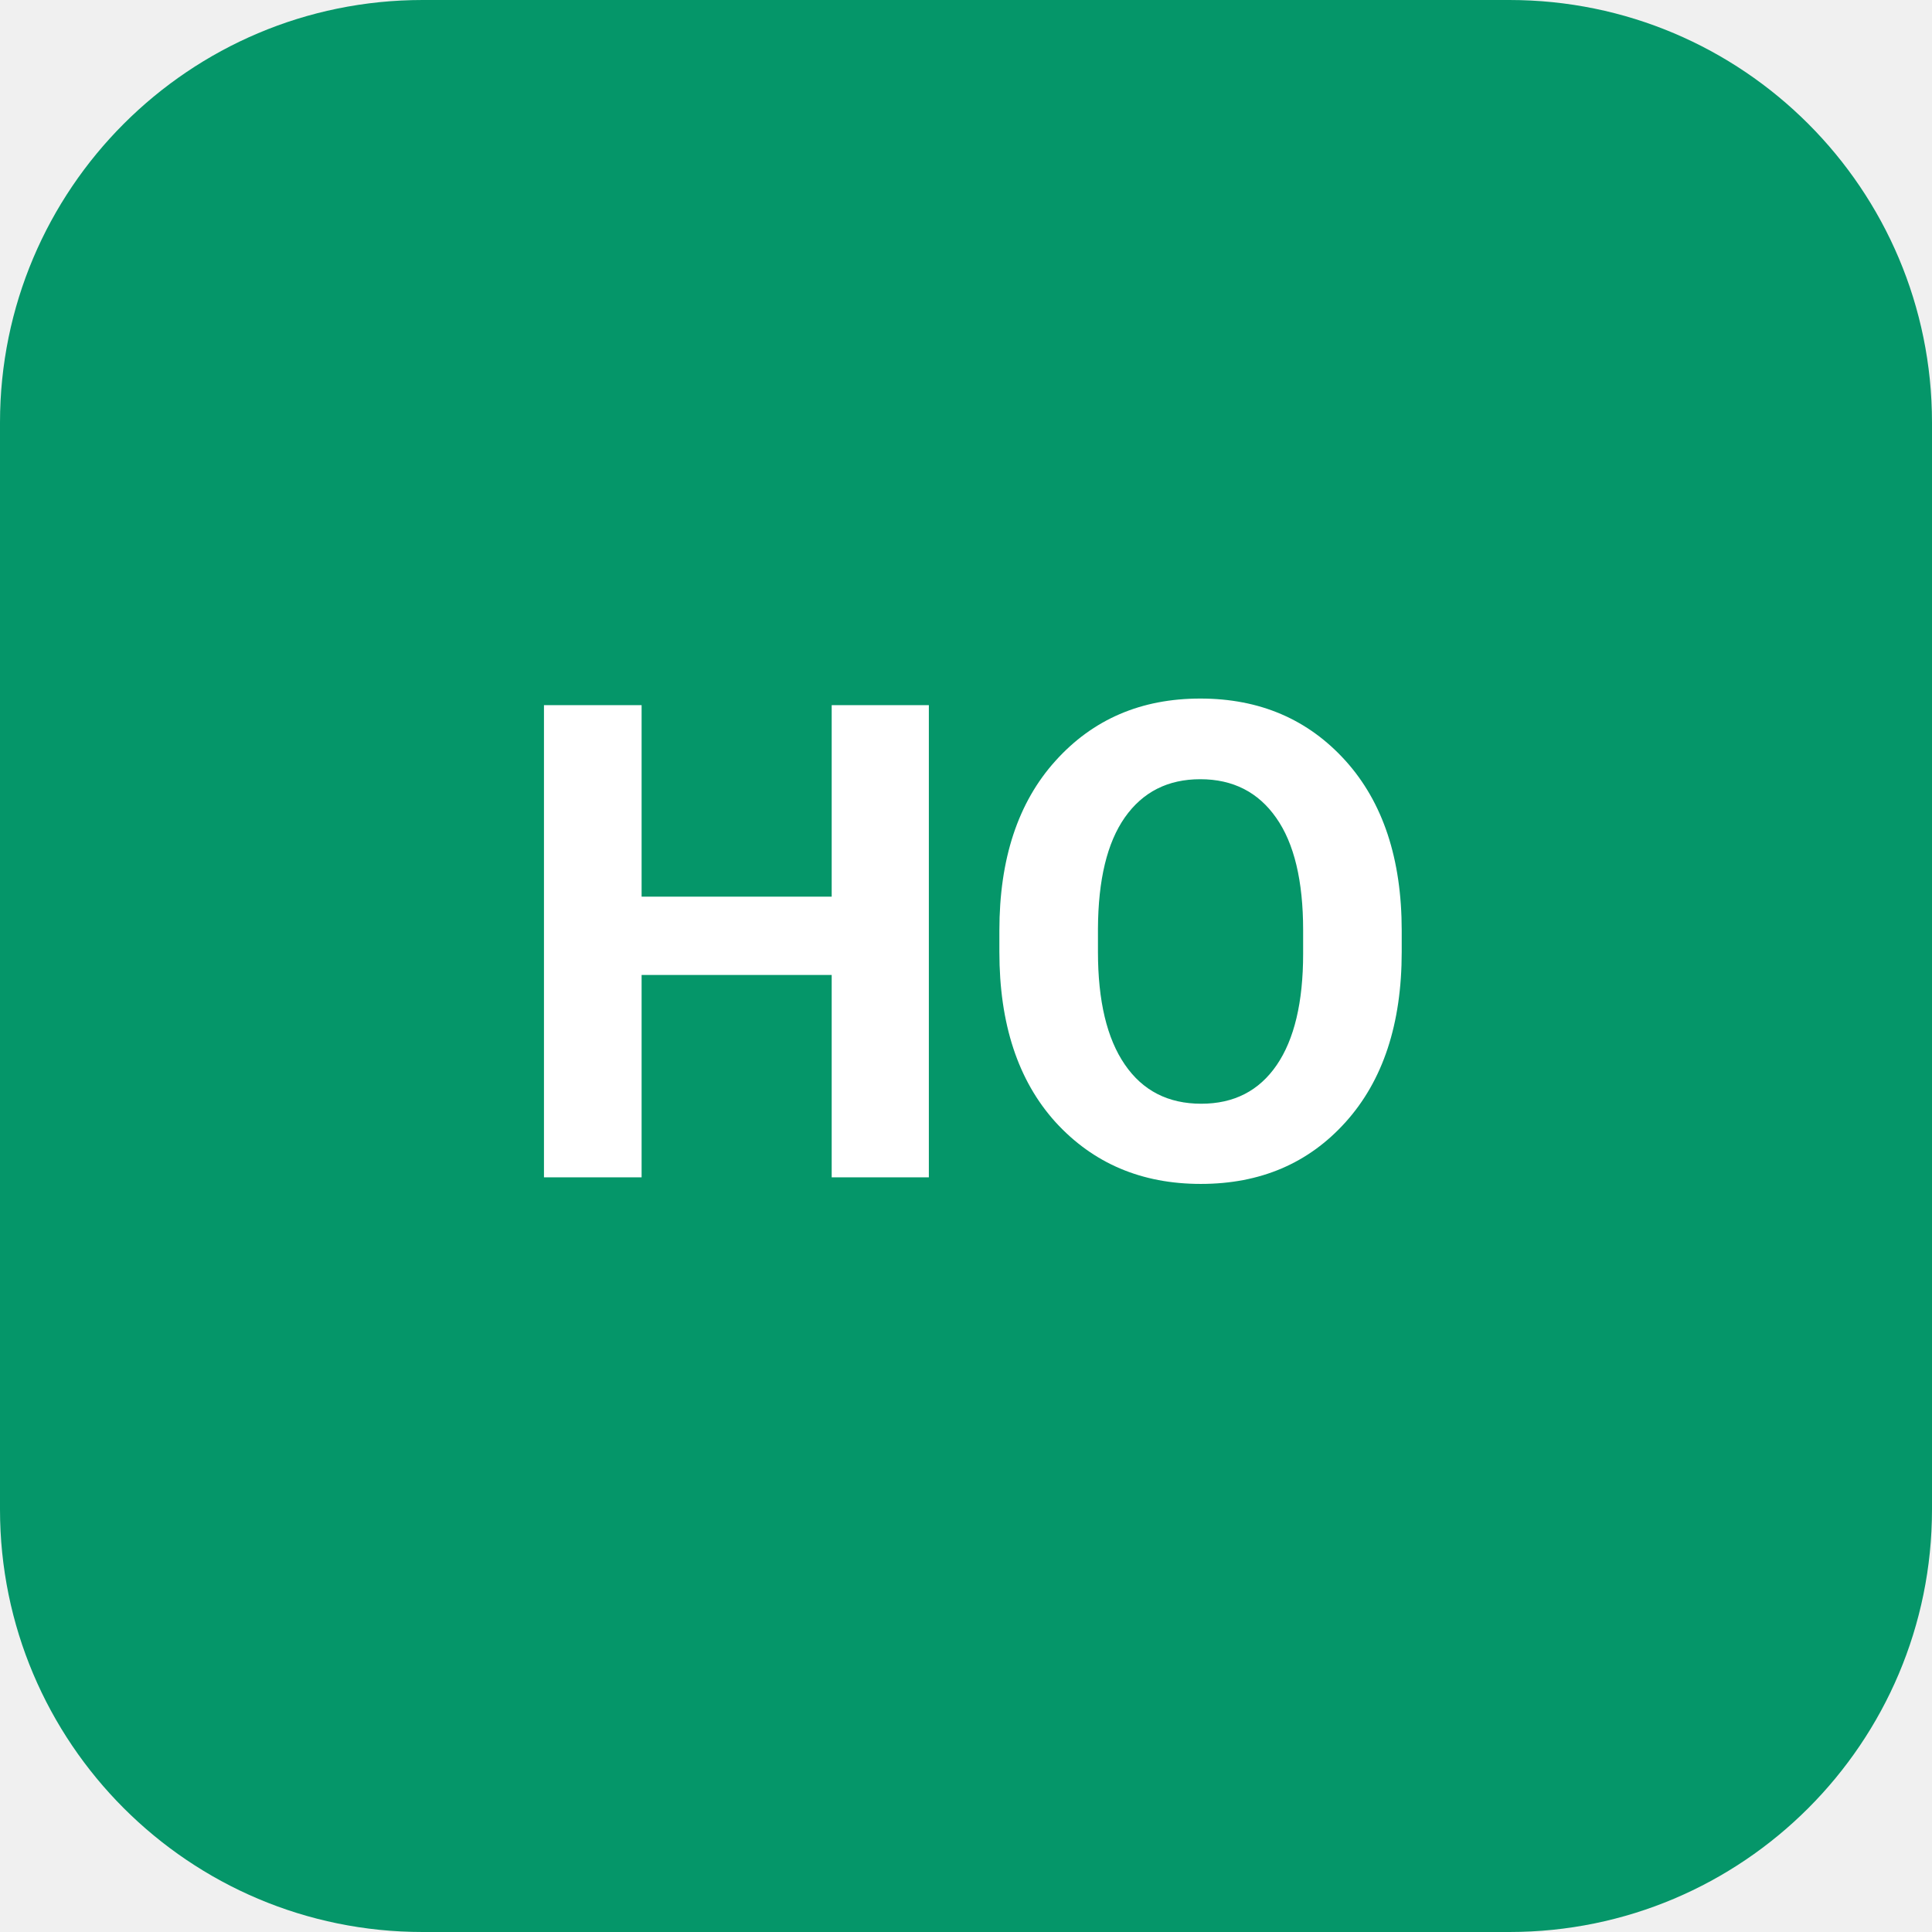
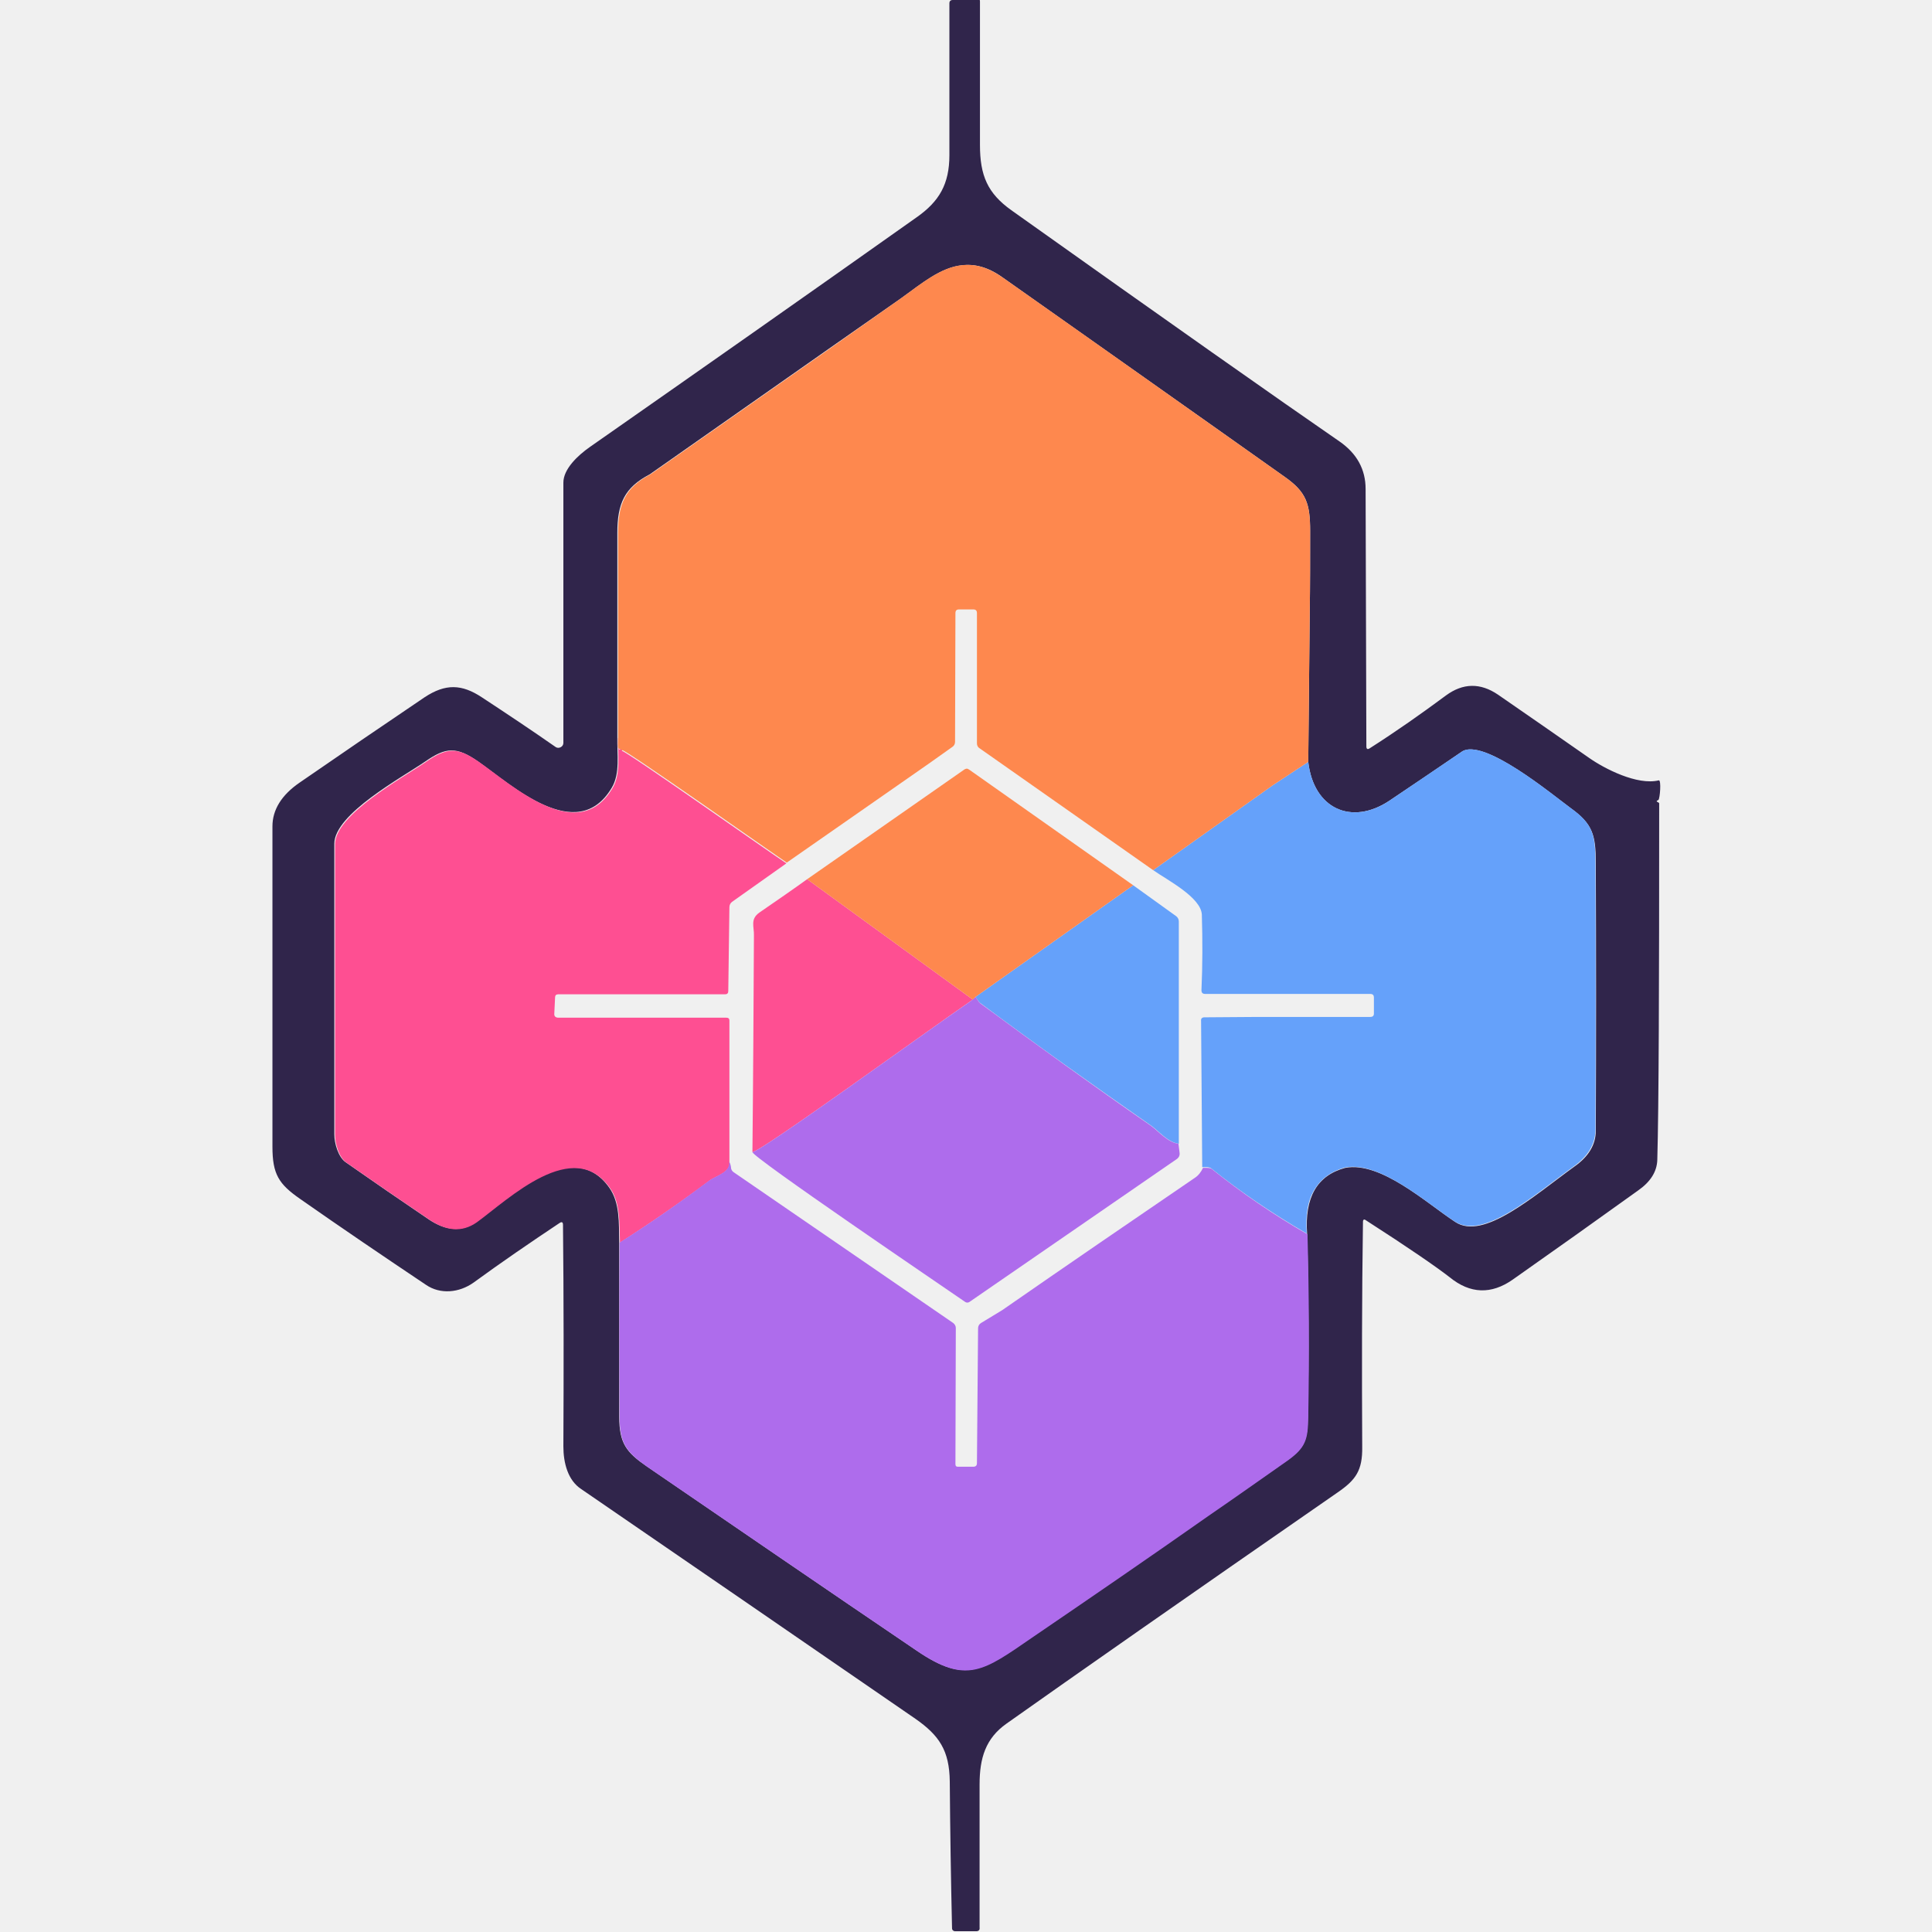
- <svg xmlns="http://www.w3.org/2000/svg" viewBox="0 0 64 64" width="64" height="64">
-   <rect width="64" height="64" rx="14" fill="#059669" />
-   <text x="32" y="39" font-family="-apple-system, BlinkMacSystemFont, 'Segoe UI', Roboto, Helvetica, Arial, sans-serif" font-size="22" font-weight="700" fill="#ffffff" text-anchor="middle">HO</text>
+ <svg xmlns="http://www.w3.org/2000/svg" xml:space="preserve" viewBox="0 0 512 512">
+   <path d="M252.5 0q-.9 0-.9.9v40.2c0 7.7-2.7 12.3-8.7 16.5-28.8 20.4-57.6 40.6-86.5 60.8-3.3 2.3-7.1 5.9-7.1 9.5v69c0 1-1.2 1.6-2 1.1-6.3-4.4-12.9-8.8-19.6-13.2-5.3-3.5-9.6-3.7-15.2 0-11.1 7.5-22.1 15-33.1 22.6-4.8 3.3-7.2 7.2-7.2 11.6v84.9c0 7.3 1.7 9.9 7.3 13.8 11 7.7 22.2 15.3 33.4 22.8 3.8 2.6 8.8 2.1 12.6-.6 7.4-5.4 15-10.6 22.8-15.8.6-.4.9-.2.9.5.2 19.6.2 39.1.1 58.7 0 4.4 1.2 9 4.7 11.3 29.6 20.3 59.1 40.6 88.6 60.9 6.3 4.4 9 8.4 9.1 16.6.1 13 .3 25.9.6 38.9 0 .5.4.8.8.8h5.6c.6 0 1-.3.9-1v-37.9c0-7 1.6-12.2 7.1-16.1 17.8-12.6 47.1-33.1 87.8-61.3 4.8-3.3 6.6-5.8 6.5-12.1-.1-19.8-.1-39.6.2-59.6 0-.6.3-.8.8-.4 11.2 7.2 18.6 12.3 22.2 15.1 5.4 4.4 11 4.6 16.7.6 11.1-7.8 22.2-15.7 33.2-23.6q4.95-3.45 5.1-8.1c.4-14.3.5-45.8.5-94.5 0-.3-.9-.4-.6-.7l.4-.2c.4-.4.8-5.3.1-5.2-5.7 1.4-14.4-3.1-18.4-5.9-8-5.6-16.1-11.2-24.2-16.8-4.7-3.2-9.3-3.1-13.8.2-6.6 4.9-13.3 9.6-20.2 14-.6.4-.9.2-.9-.5-.1-22.7-.1-45.5-.2-68.2q0-7.8-6.9-12.6c-16.1-11.1-45.1-31.5-87-61.3-6.3-4.5-8.3-9.2-8.3-17.3V.4q0-.9-.9-.9h-6.3zm2.4 70.3c3.3-.4 6.9.4 10.9 3.3 24.9 17.6 49.9 35.2 74.7 52.8 5.7 4 6.7 7.1 6.7 14.3 0 7.1 0 14.2-.1 21.2l-.4 40c1.4 12.4 11.4 17 21.5 10.3 6.4-4.3 12.8-8.6 19.2-13 5.7-3.8 24 11.4 28.9 15 5.8 4.2 6.6 7.1 6.6 14.5.1 23.7.1 47.4 0 71 0 3.6-1.9 6.8-5.6 9.4-10.8 7.8-24.2 19.8-31.7 14.7-7.6-5-19.7-16.1-29.1-14.3-7.5 2-10.8 7.9-10.1 17.5.4 15.3.5 31.5.2 48.6-.1 5.7-.6 8-5.5 11.4-6.9 4.9-13.9 9.7-20.9 14.6-15.5 10.8-31.1 21.6-46.8 32.3-12.9 8.8-17.3 12.5-30.5 3.5-23.9-16.2-47.7-32.5-71.5-48.8-5.4-3.7-7.3-6.1-7.3-13.2v-46.2c-.1-5 .2-10.4-2.6-14.4-9.7-13.9-26.8 2.8-35.3 9-4 2.9-8.3 2.2-12.5-.6-7.4-5-14.8-10.1-22.1-15.2-1.9-1.3-3-4.9-3-7.4v-77c0-7.9 18-17.6 24.1-21.8 5.5-3.8 8.2-4 14 0 8.6 6 26.2 22.4 35.4 7 2.3-3.8 1.4-9 1.5-13.4v-54.1c0-7.9 1.9-12.1 8.6-15.6l47.2-33.1L239 78.9c5.4-3.9 10.3-8 15.9-8.6" style="fill:#30254b" />
+   <path d="M163.8 195.5c-.1 4.5.8 9.6-1.5 13.4-9.2 15.4-26.7-1-35.4-7-5.7-4-8.5-3.8-14 0-6.1 4.2-24.1 14-24.1 21.8v77c0 2.5 1.1 6.1 3 7.4 7.3 5.1 14.7 10.2 22.1 15.2 4.2 2.8 8.4 3.5 12.5.6 8.5-6.2 25.6-22.8 35.3-9 2.8 4 2.4 9.4 2.6 14.4 8.3-5.3 16.2-10.8 23.7-16.4 1.7-1.3 5.8-2.2 5.3-5.1v-37.3c0-.6-.3-.8-.8-.8H148c-.8 0-1.2-.4-1.1-1.2l.2-4.2c0-.5.3-.8.8-.8h44.3c.5 0 .8-.3.8-.8l.3-22.3c0-.6.3-1.1.7-1.4l14.4-10.2c-4.3-2.8-42.9-30.1-43.6-29.8.7-1.5-.8.1-.8-.5.2-1.2.1-2.2-.2-3m50.1 37.5c-3.6 2.6-7.8 5.5-12.6 8.8-2.6 1.8-1.4 3.8-1.5 6.2-.1 19.1-.2 38.2-.4 57.3 1.7.3 45.5-31.5 58.4-40.4z" style="fill:#fe4f92" />
+   <path d="M390.1 198.6q-1.65-.15-2.7.6c-6.4 4.3-12.8 8.7-19.2 13-10 6.7-20.1 2.1-21.5-10.3l-9.4 6.2-31.7 22.5c3.7 2.6 12.7 7.2 12.9 11.8.2 6.7.2 13.4-.1 20 0 .7.3 1 1 1h43.7c.7 0 1 .3 1 1v4.2c0 .6-.3.9-1 .9H333l-13.8.1c-.6 0-1 .3-.9 1l.3 38.7h1.1c.6 0 1.1.1 1.5.5 7.6 6.1 16 11.8 25.1 17.1-.4-5 .3-9 2.2-11.9 1.7-2.7 4.3-4.6 7.9-5.6 9.3-1.8 21.5 9.3 29.1 14.3s20.9-6.9 31.7-14.7c3.7-2.7 5.5-5.8 5.6-9.4.1-23.7.1-47.4 0-71 0-7.5-.8-10.4-6.6-14.5-4.1-3-18.7-15.1-26.1-15.5m-89.8 36-41.8 29.6c.5.6.8 1.3 1.4 1.7 14.9 11.1 30.1 21.9 45.3 32.5 1.8 1.3 4.4 4.4 7.2 4.7v-58.9c0-.6-.3-1.1-.7-1.4z" style="fill:#65a1fa" />
+   <path d="M258.5 264.2c-.6.5-.9.8-1.1 1-13.2 9.1-56.3 40.4-58 40.1-.3 1.2 51 36 56.2 39.6q.75.6 1.5 0l54.7-37.7c.6-.4.9-1 .8-1.7l-.3-2.4c-2.8-.3-5.4-3.4-7.2-4.7-15.3-10.6-30.4-21.5-45.3-32.5-.5-.4-.8-1.1-1.3-1.7m-65.3 43.6c.5 2.9-3.6 3.8-5.3 5.1-7.5 5.6-15.3 11.1-23.7 16.4-.1 14.8-.1 30.3 0 46.2 0 7.1 1.9 9.4 7.3 13.2 23.8 16.3 47.6 32.6 71.5 48.8 13.2 9 17.7 5.3 30.5-3.5 15.7-10.7 31.3-21.4 46.8-32.3 7-4.8 13.9-9.7 20.9-14.6 4.9-3.5 5.4-5.7 5.5-11.4.3-17.1.2-33.3-.2-48.6-9.2-5.3-17.6-11.1-25.1-17.1-.4-.4-.9-.5-1.5-.5h-1.1c-.5 1.1-1.2 2-2.1 2.6-17 11.6-34.1 23.3-51.1 35.1l-5.6 3.4c-.5.3-.8.8-.8 1.4l-.3 35.7c0 .7-.3 1-1 1h-4.1c-.4 0-.6-.2-.6-.7l.1-36.1c0-.5-.3-1-.7-1.3l-58.1-39.9c-.5-.3-.8-.8-.8-1.5-.1-.6-.3-1.1-.5-1.4" style="fill:#ae6cec" />
+   <path d="M256.5 70.2c-6.2-.1-11.6 4.4-17.5 8.7l-19.4 13.7-47.2 33.1c-6.7 3.5-8.6 7.8-8.6 15.6v54.1c0 .9-.1 2.5 0 2.8.9.6-.1 0 1.1.6.7-.3 39.4 27 43.6 29.8l37.6-26.2 6.2-4.4c.5-.3.8-.8.8-1.4l.1-34.1c0-.7.3-1 1-1h3.7c.7 0 1 .3 1 1V197c0 .5.2 1 .7 1.3l46 32.3 31.7-22.5 9.4-6.2.4-40c.1-7 .1-14.1.1-21.2 0-7.3-1.1-10.3-6.7-14.3-24.9-17.6-49.8-35.3-74.7-52.8-3.4-2.4-6.4-3.4-9.3-3.4m-.3 133.5c-.2 0-.4.1-.6.2L213.9 233l43.9 31.9.7-.7 41.8-29.6-43.4-30.6c-.3-.2-.5-.3-.7-.3m1.6 61.2c-.4.3-.5.4 0 0" style="fill:#fe884e" />
</svg>
